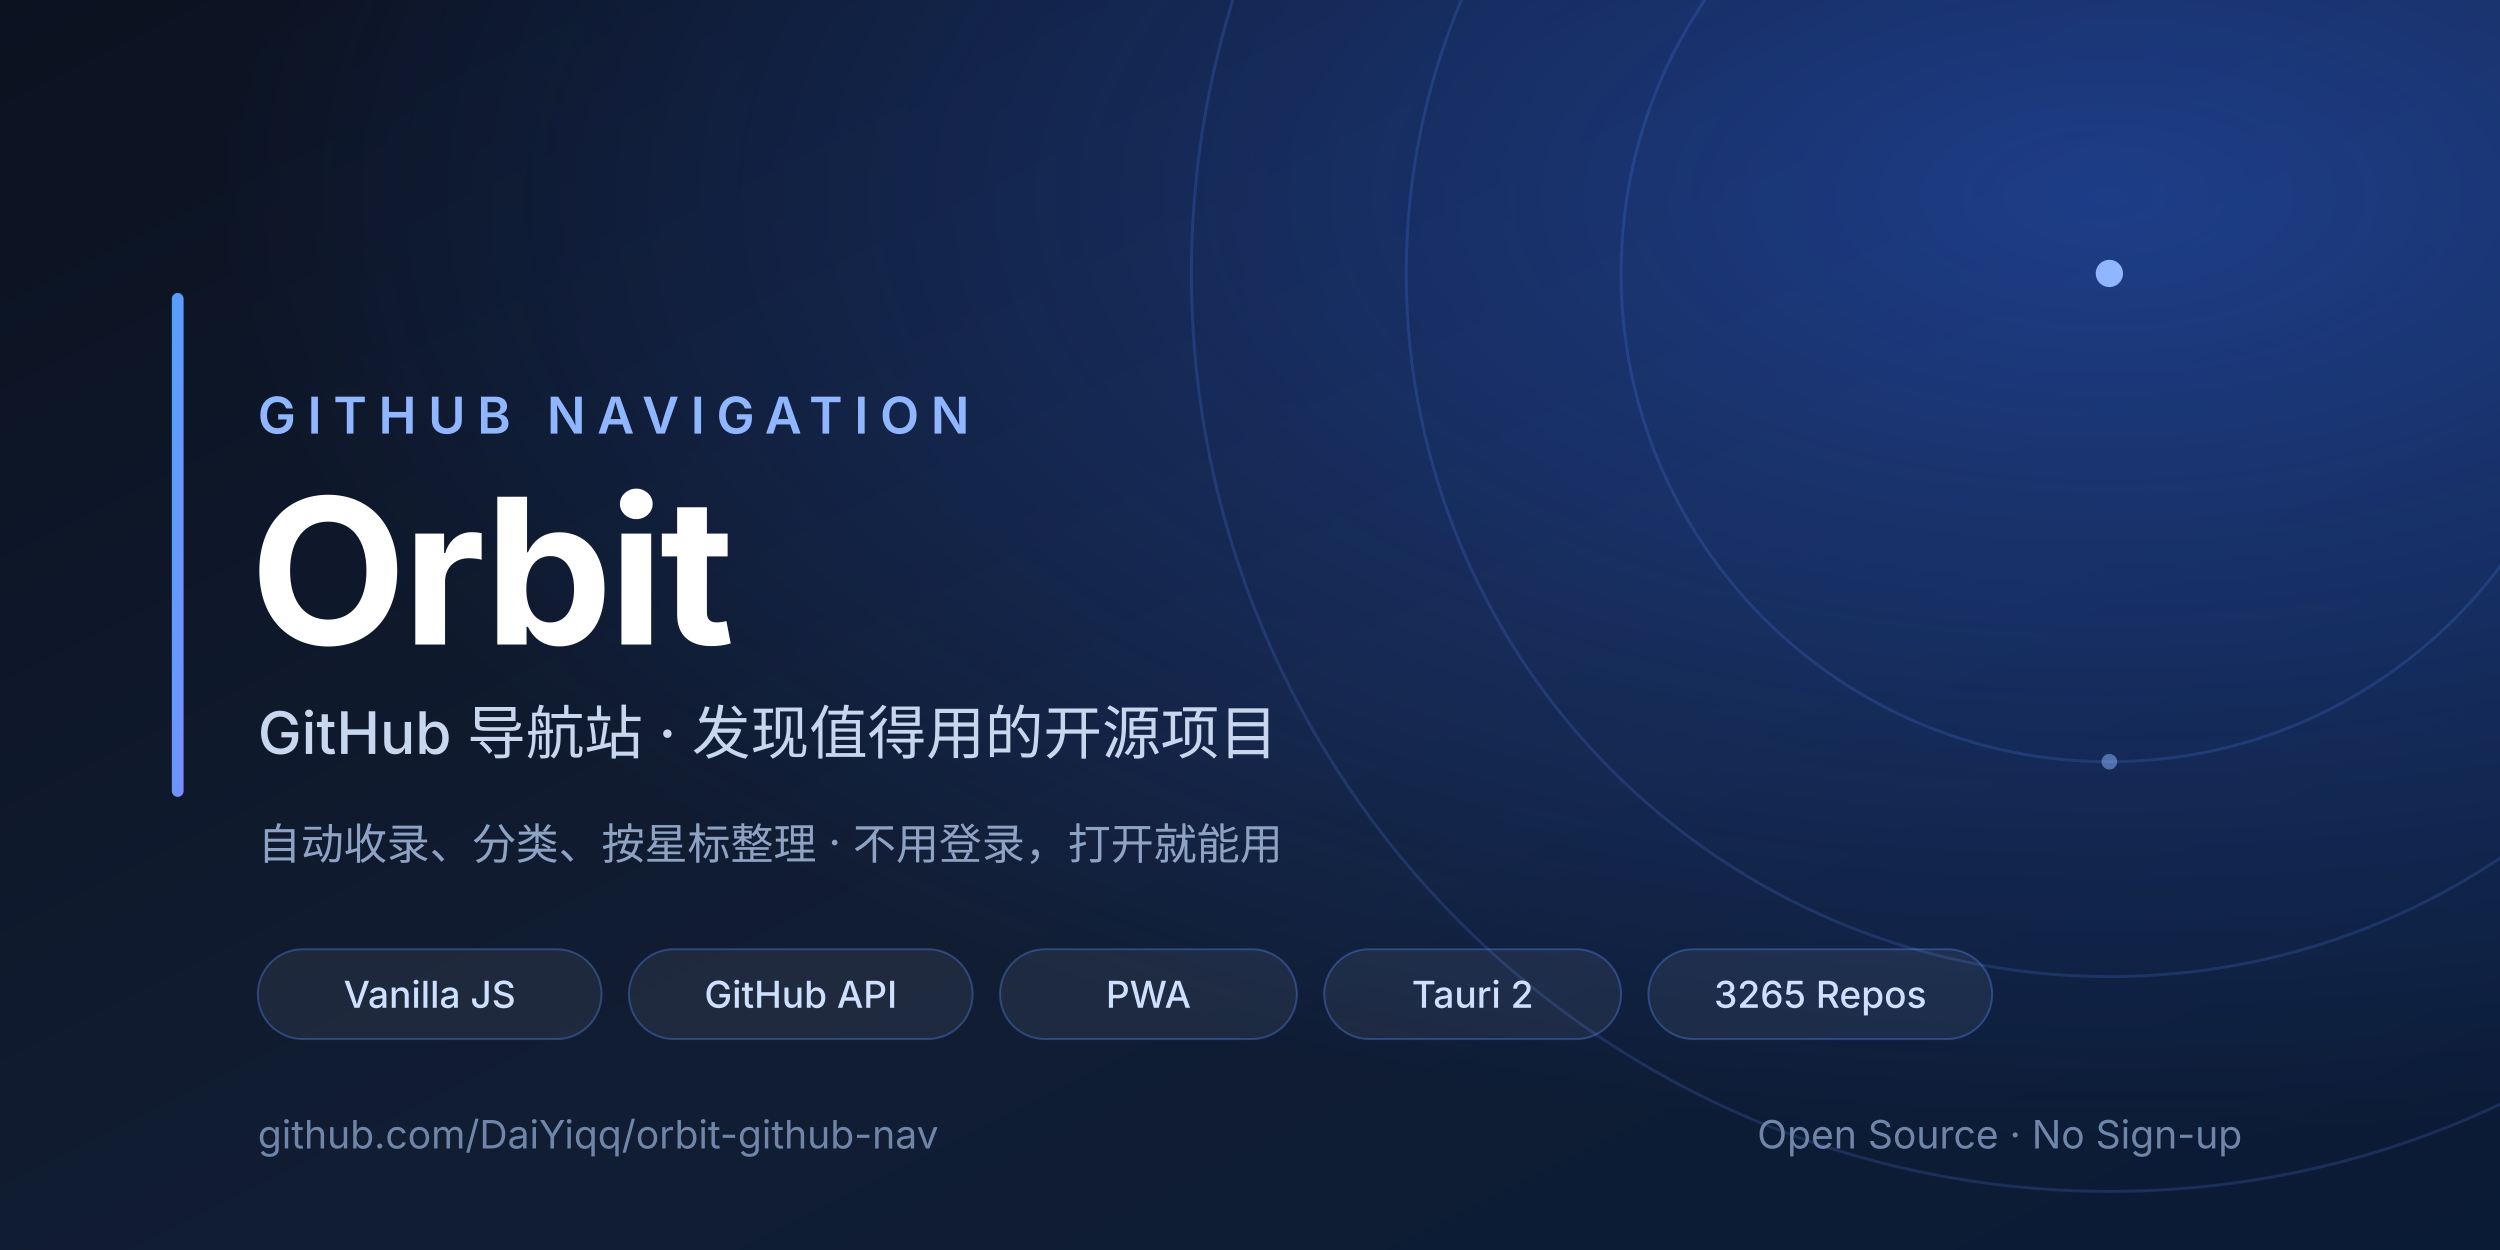
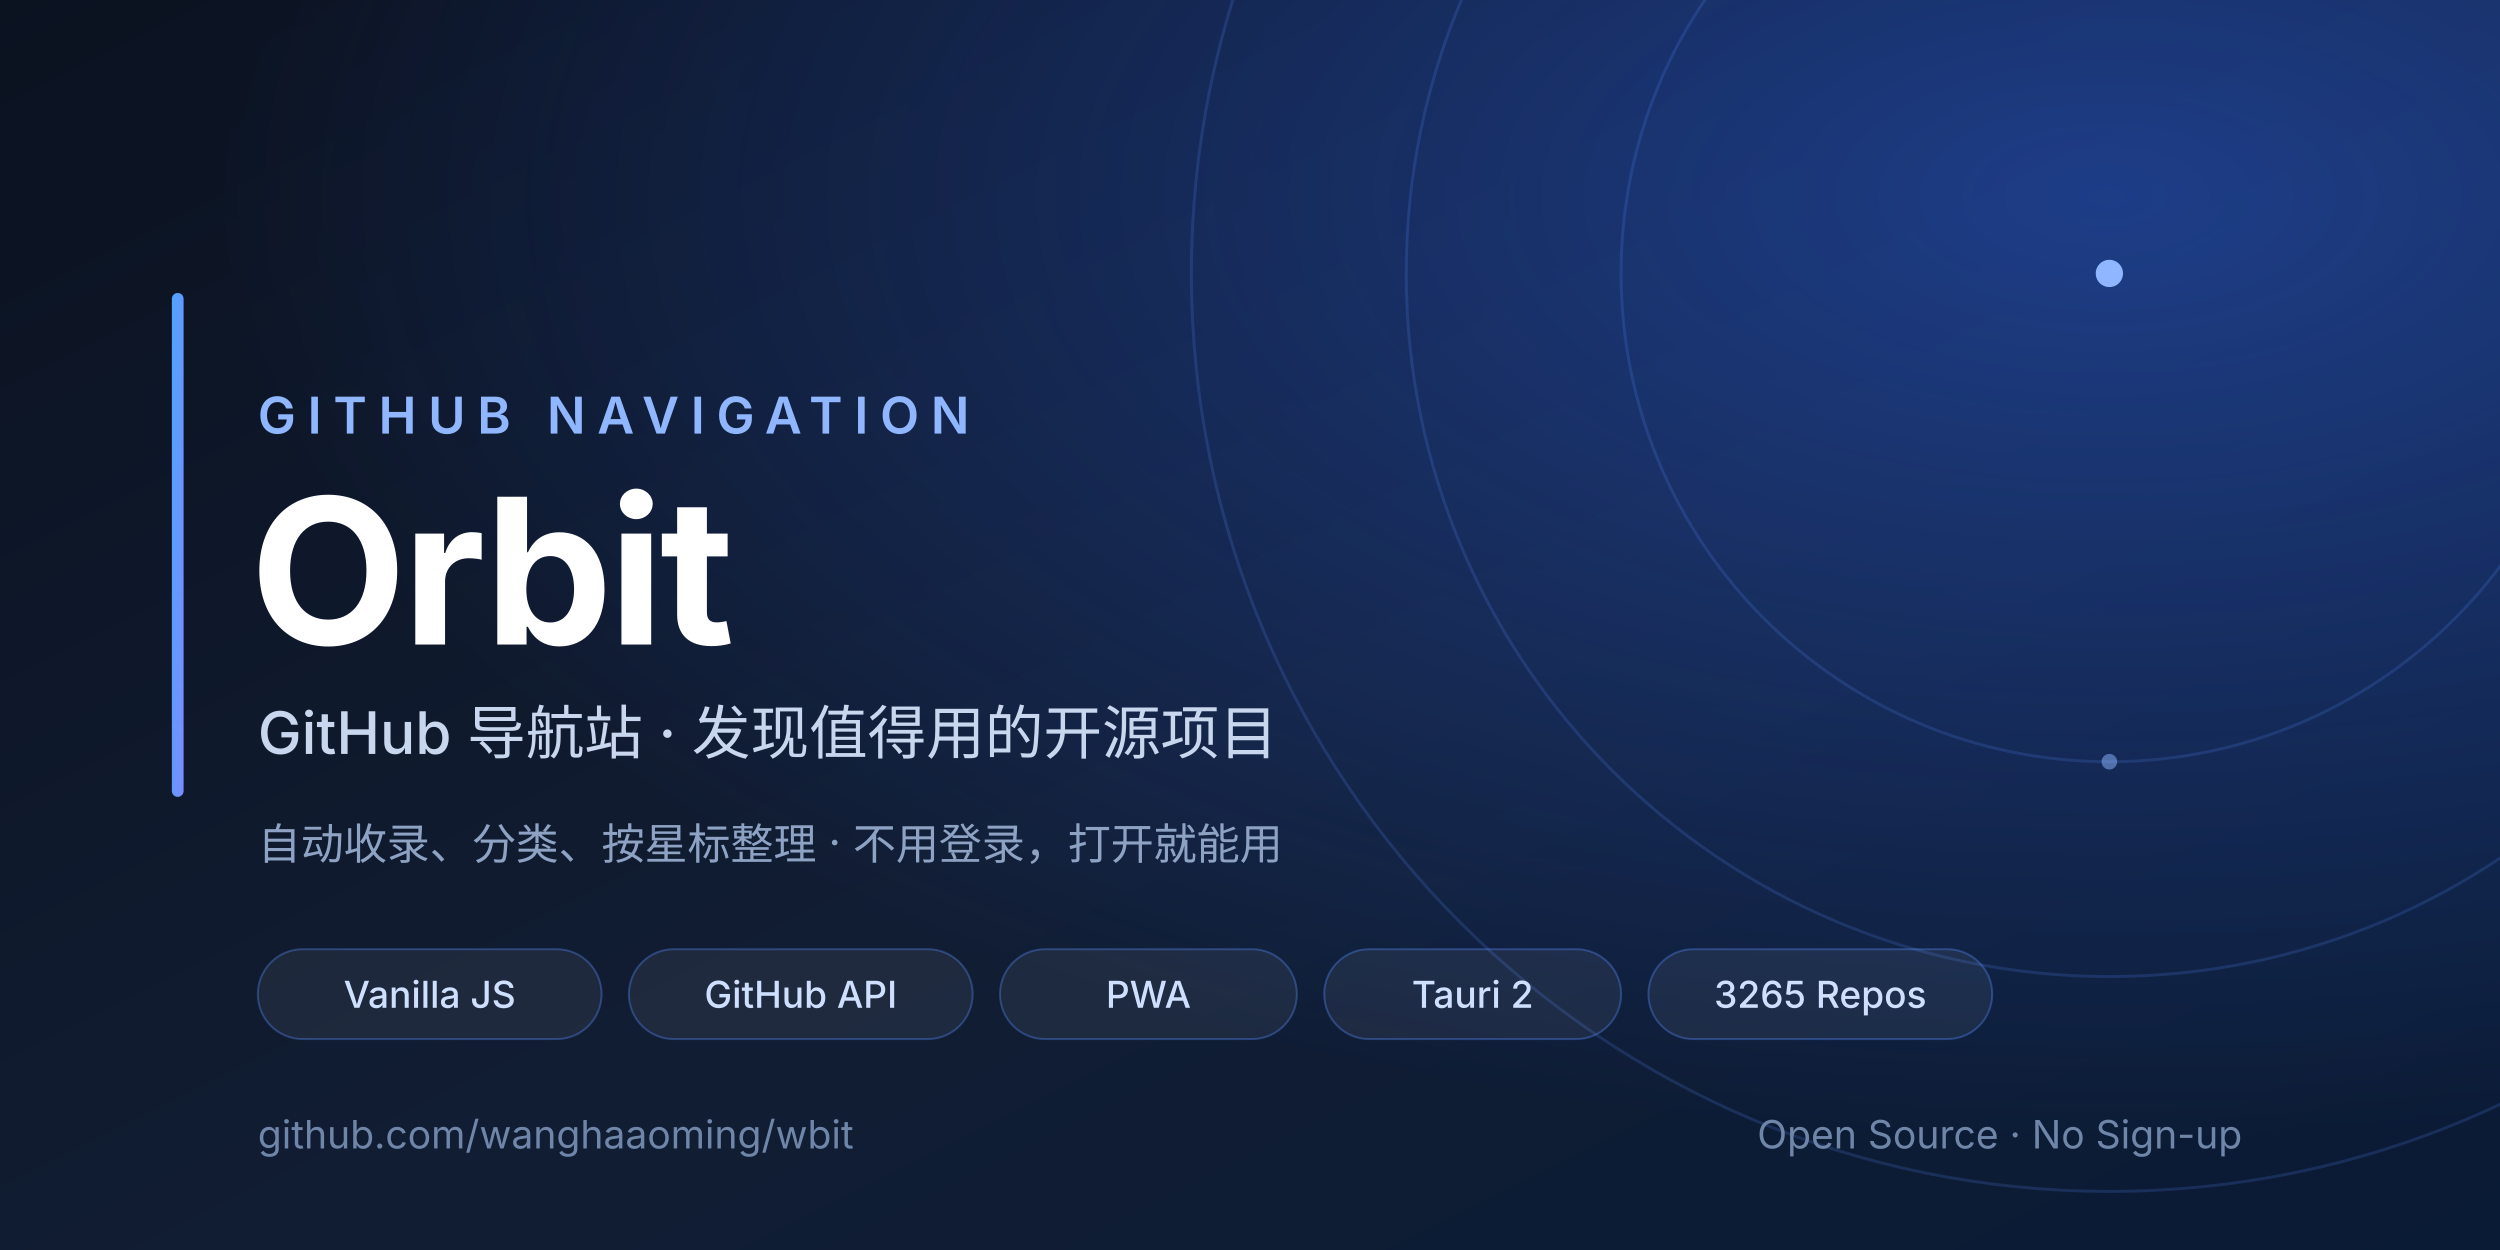
<svg xmlns="http://www.w3.org/2000/svg" width="1280" height="640" viewBox="0 0 1280 640" role="img" aria-labelledby="title desc">
  <defs>
    <linearGradient id="bg" x1="0" y1="0" x2="1" y2="1">
      <stop offset="0" stop-color="#0b1220" />
      <stop offset="0.55" stop-color="#111d33" />
      <stop offset="1" stop-color="#0a1b36" />
    </linearGradient>
    <linearGradient id="accent" x1="0" y1="0" x2="1" y2="1">
      <stop offset="0" stop-color="#4da3ff" />
      <stop offset="1" stop-color="#7c8cff" />
    </linearGradient>
    <radialGradient id="glow" cx="0.84" cy="0.16" r="0.75">
      <stop offset="0" stop-color="#2f6bff" stop-opacity="0.42" />
      <stop offset="1" stop-color="#2f6bff" stop-opacity="0" />
    </radialGradient>
  </defs>
  <rect width="1280" height="640" fill="url(#bg)" />
  <rect width="1280" height="640" fill="url(#glow)" />
  <g fill="none" stroke="#5b8cff" stroke-opacity="0.18" stroke-width="1.5">
    <circle cx="1080" cy="140" r="250" />
    <circle cx="1080" cy="140" r="360" />
    <circle cx="1080" cy="140" r="470" />
  </g>
  <circle cx="1080" cy="140" r="7" fill="#8fb6ff" />
  <circle cx="1330" cy="140" r="5" fill="#8fb6ff" fill-opacity="0.65" />
  <circle cx="1080" cy="390" r="4" fill="#8fb6ff" fill-opacity="0.5" />
  <rect x="88" y="150" width="6" height="258" rx="3" fill="url(#accent)" />
  <g font-family="-apple-system, BlinkMacSystemFont, 'Segoe UI', 'PingFang SC', 'Microsoft YaHei', sans-serif">
    <text x="132" y="222" fill="#8fb6ff" font-size="26" font-weight="600" letter-spacing="6">GITHUB NAVIGATION</text>
    <text x="128" y="330" fill="#ffffff" font-size="104" font-weight="700" letter-spacing="-2">Orbit</text>
    <text x="132" y="386" fill="#c8d6ee" font-size="30" font-weight="500">GitHub 导航站 · 发现值得用的开源项目</text>
    <text x="132" y="440" fill="#8ea3c4" font-size="22">自动收录、分类、按星标整理 · 不用登录，打开就能用</text>
  </g>
  <g font-family="-apple-system, BlinkMacSystemFont, 'Segoe UI', 'PingFang SC', 'Microsoft YaHei', sans-serif" font-size="19" font-weight="500">
    <g fill="#ffffff" fill-opacity="0.06" stroke="#5b8cff" stroke-opacity="0.35">
      <rect x="132" y="486" width="176" height="46" rx="23" />
      <rect x="322" y="486" width="176" height="46" rx="23" />
      <rect x="512" y="486" width="152" height="46" rx="23" />
      <rect x="678" y="486" width="152" height="46" rx="23" />
      <rect x="844" y="486" width="176" height="46" rx="23" />
    </g>
    <g fill="#cfe0ff" text-anchor="middle">
      <text x="220" y="516">Vanilla JS</text>
      <text x="410" y="516">GitHub API</text>
      <text x="588" y="516">PWA</text>
      <text x="754" y="516">Tauri 2</text>
      <text x="932" y="516">3265 Repos</text>
    </g>
  </g>
  <g font-family="-apple-system, BlinkMacSystemFont, 'Segoe UI', sans-serif">
-     <text x="132" y="588" fill="#6f86a9" font-size="20">github.com/DaiYiqq/orbit-github-nav</text>
+     <text x="132" y="588" fill="#6f86a9" font-size="20">github.com/wanghaaoming/wbit</text>
    <text x="1148" y="588" fill="#6f86a9" font-size="20" text-anchor="end">Open Source · No Sign-up</text>
  </g>
</svg>
